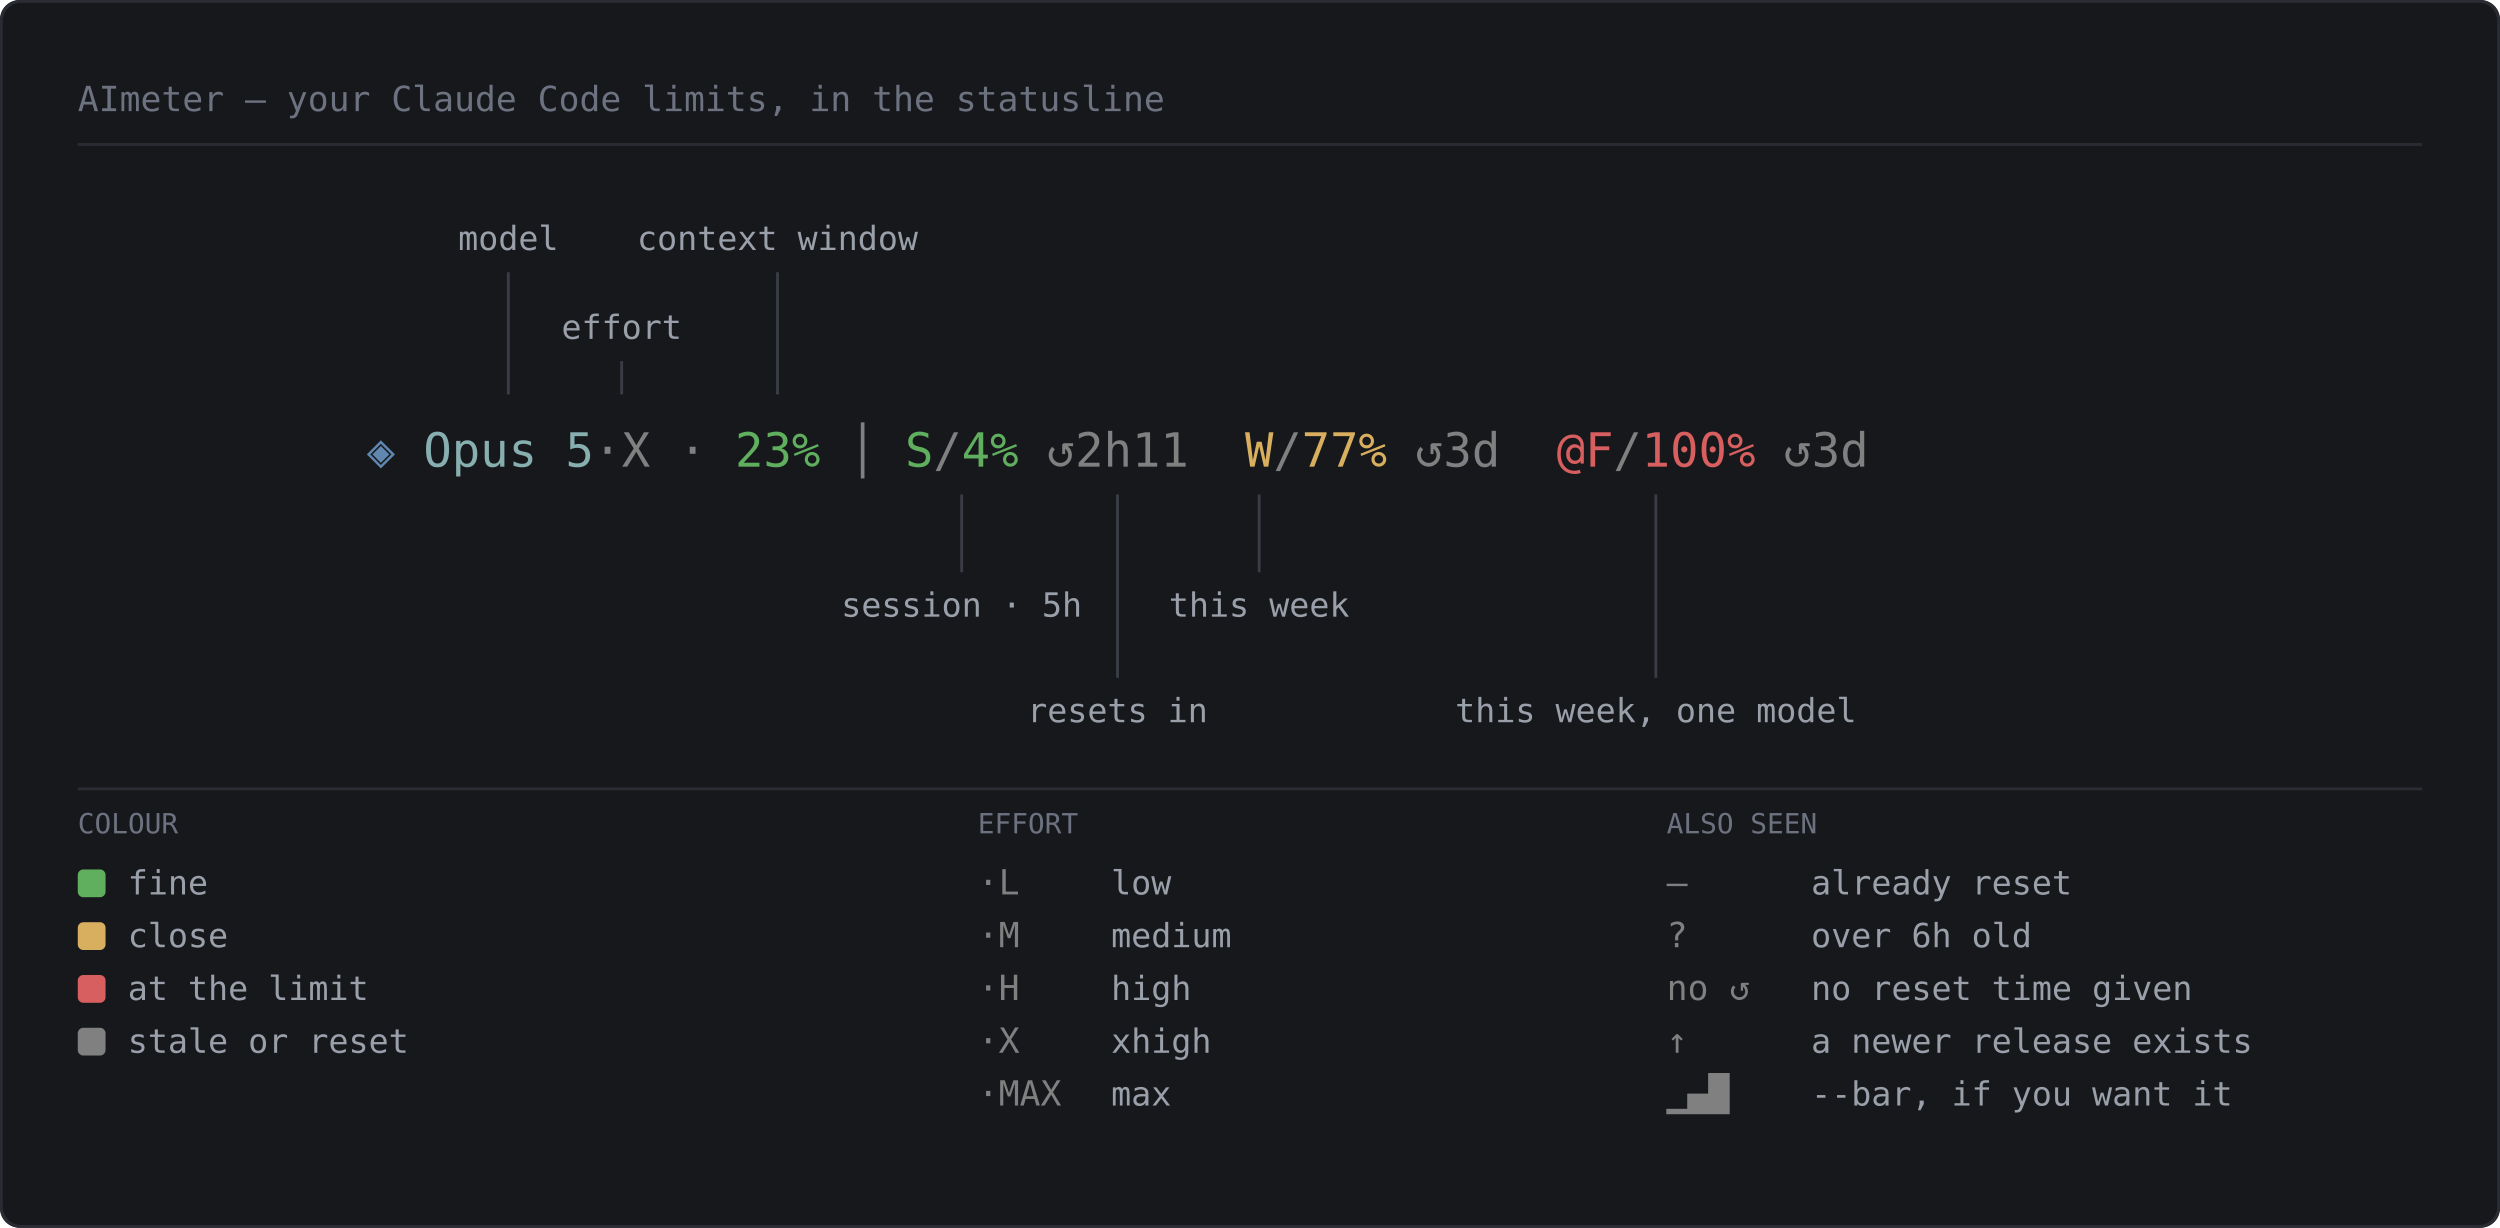
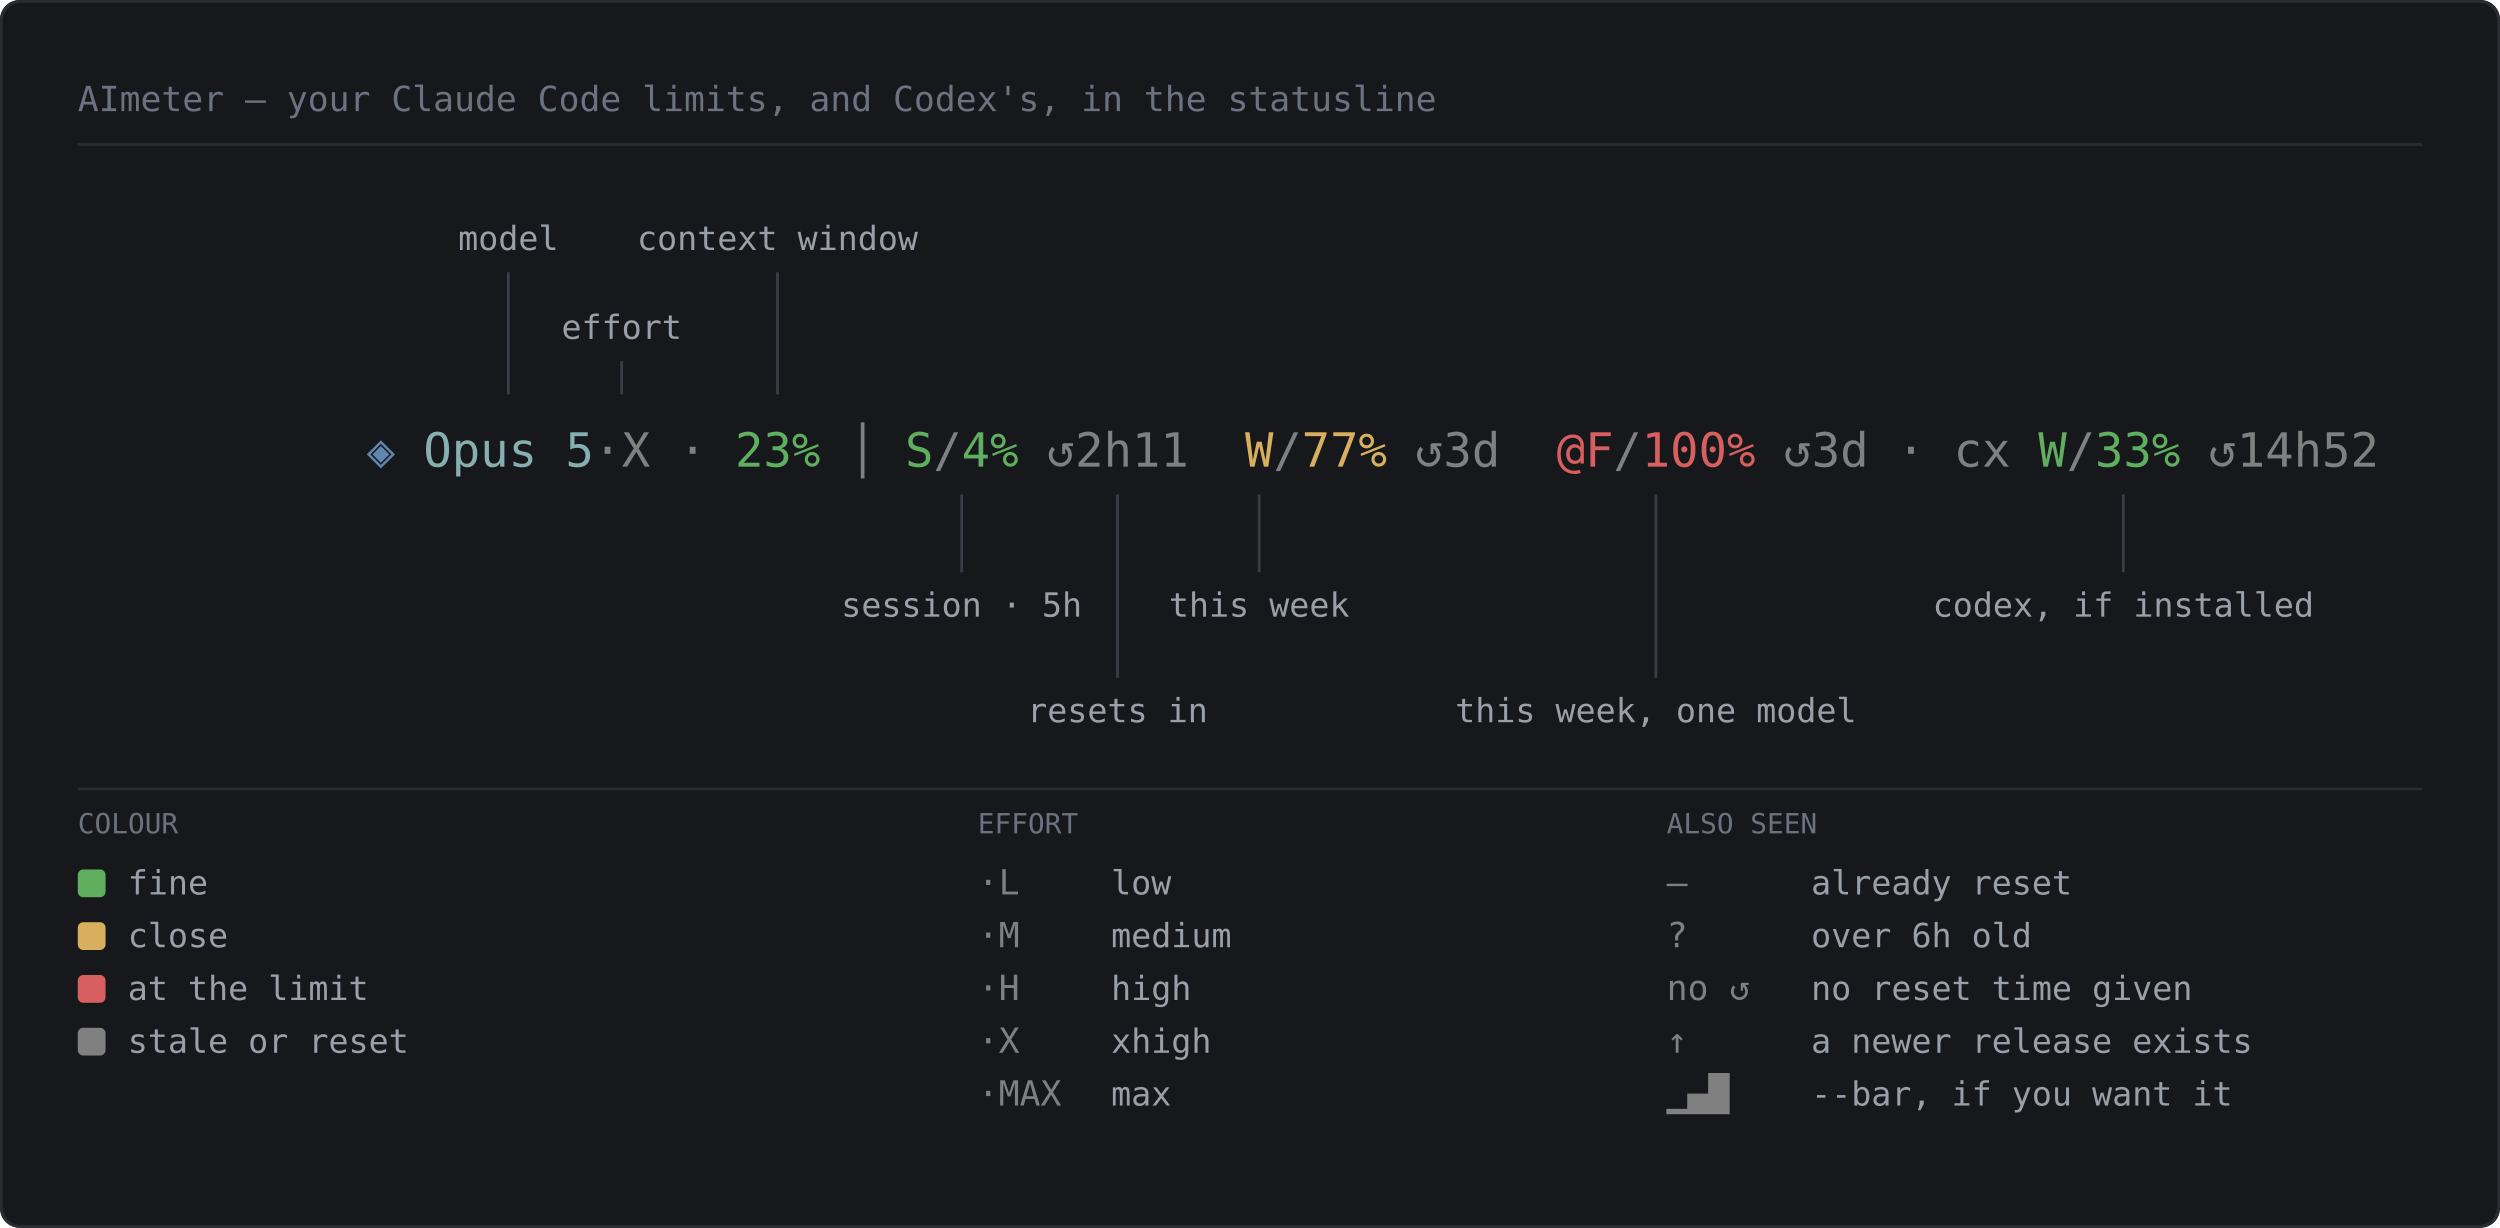
- <svg xmlns="http://www.w3.org/2000/svg" width="900" height="442" viewBox="0 0 900 442" role="img" aria-label="The AImeter statusline segment, annotated: the model, its reasoning effort and how full the context window is, then the 5-hour, weekly and model-scoped limits with how much is spent and when each resets.">
+ <svg xmlns="http://www.w3.org/2000/svg" width="900" height="442" viewBox="0 0 900 442" role="img" aria-label="The AImeter statusline segment, annotated: the model, its reasoning effort and how full the context window is, then the 5-hour, weekly and model-scoped limits with how much is spent and when each resets, and last a cx group carrying the same for Codex on a machine that has it.">
  <rect x="0" y="0" width="900" height="442" rx="7" fill="#17181c" />
  <rect x="0.5" y="0.5" width="899" height="441" rx="7" fill="none" stroke="#2a2c33" />
  <text x="132.0" y="168.0" font-family="ui-monospace, SFMono-Regular, Menlo, Consolas, 'DejaVu Sans Mono', monospace" font-size="17.0" textLength="10.2" lengthAdjust="spacing" fill="#5f87af" xml:space="preserve">◈</text>
  <text x="152.4" y="168.0" font-family="ui-monospace, SFMono-Regular, Menlo, Consolas, 'DejaVu Sans Mono', monospace" font-size="17.0" textLength="61.2" lengthAdjust="spacing" fill="#87afaf" xml:space="preserve">Opus 5</text>
  <text x="213.6" y="168.0" font-family="ui-monospace, SFMono-Regular, Menlo, Consolas, 'DejaVu Sans Mono', monospace" font-size="17.0" textLength="20.4" lengthAdjust="spacing" fill="#808080" xml:space="preserve">·X</text>
  <text x="234.0" y="168.0" font-family="ui-monospace, SFMono-Regular, Menlo, Consolas, 'DejaVu Sans Mono', monospace" font-size="17.0" textLength="30.6" lengthAdjust="spacing" fill="#808080" xml:space="preserve"> · </text>
  <text x="264.6" y="168.0" font-family="ui-monospace, SFMono-Regular, Menlo, Consolas, 'DejaVu Sans Mono', monospace" font-size="17.0" textLength="30.6" lengthAdjust="spacing" fill="#5faf5f" xml:space="preserve">23%</text>
  <text x="295.2" y="168.0" font-family="ui-monospace, SFMono-Regular, Menlo, Consolas, 'DejaVu Sans Mono', monospace" font-size="17.0" textLength="30.6" lengthAdjust="spacing" fill="#808080" xml:space="preserve"> │ </text>
  <text x="325.8" y="168.0" font-family="ui-monospace, SFMono-Regular, Menlo, Consolas, 'DejaVu Sans Mono', monospace" font-size="17.0" textLength="10.2" lengthAdjust="spacing" fill="#5faf5f" xml:space="preserve">S</text>
  <text x="336.0" y="168.0" font-family="ui-monospace, SFMono-Regular, Menlo, Consolas, 'DejaVu Sans Mono', monospace" font-size="17.0" textLength="10.2" lengthAdjust="spacing" fill="#808080" xml:space="preserve">/</text>
  <text x="346.2" y="168.0" font-family="ui-monospace, SFMono-Regular, Menlo, Consolas, 'DejaVu Sans Mono', monospace" font-size="17.0" textLength="20.4" lengthAdjust="spacing" fill="#5faf5f" xml:space="preserve">4%</text>
  <text x="376.8" y="168.0" font-family="ui-monospace, SFMono-Regular, Menlo, Consolas, 'DejaVu Sans Mono', monospace" font-size="17.0" textLength="51.0" lengthAdjust="spacing" fill="#808080" xml:space="preserve">↺2h11</text>
  <text x="448.2" y="168.0" font-family="ui-monospace, SFMono-Regular, Menlo, Consolas, 'DejaVu Sans Mono', monospace" font-size="17.0" textLength="10.2" lengthAdjust="spacing" fill="#d7af5f" xml:space="preserve">W</text>
  <text x="458.4" y="168.0" font-family="ui-monospace, SFMono-Regular, Menlo, Consolas, 'DejaVu Sans Mono', monospace" font-size="17.0" textLength="10.2" lengthAdjust="spacing" fill="#808080" xml:space="preserve">/</text>
  <text x="468.6" y="168.0" font-family="ui-monospace, SFMono-Regular, Menlo, Consolas, 'DejaVu Sans Mono', monospace" font-size="17.0" textLength="30.6" lengthAdjust="spacing" fill="#d7af5f" xml:space="preserve">77%</text>
  <text x="509.4" y="168.0" font-family="ui-monospace, SFMono-Regular, Menlo, Consolas, 'DejaVu Sans Mono', monospace" font-size="17.0" textLength="30.6" lengthAdjust="spacing" fill="#808080" xml:space="preserve">↺3d</text>
  <text x="560.4" y="168.0" font-family="ui-monospace, SFMono-Regular, Menlo, Consolas, 'DejaVu Sans Mono', monospace" font-size="17.0" textLength="20.4" lengthAdjust="spacing" fill="#d75f5f" xml:space="preserve">@F</text>
  <text x="580.8" y="168.0" font-family="ui-monospace, SFMono-Regular, Menlo, Consolas, 'DejaVu Sans Mono', monospace" font-size="17.0" textLength="10.2" lengthAdjust="spacing" fill="#808080" xml:space="preserve">/</text>
  <text x="591.0" y="168.0" font-family="ui-monospace, SFMono-Regular, Menlo, Consolas, 'DejaVu Sans Mono', monospace" font-size="17.0" textLength="40.8" lengthAdjust="spacing" fill="#d75f5f" xml:space="preserve">100%</text>
  <text x="642.0" y="168.0" font-family="ui-monospace, SFMono-Regular, Menlo, Consolas, 'DejaVu Sans Mono', monospace" font-size="17.0" textLength="30.6" lengthAdjust="spacing" fill="#808080" xml:space="preserve">↺3d</text>
-   <text x="28.0" y="40" font-family="ui-monospace, SFMono-Regular, Menlo, Consolas, 'DejaVu Sans Mono', monospace" font-size="12.5" text-anchor="start" fill="#6c7280" xml:space="preserve">AImeter — your Claude Code limits, in the statusline</text>
+   <text x="672.6" y="168.0" font-family="ui-monospace, SFMono-Regular, Menlo, Consolas, 'DejaVu Sans Mono', monospace" font-size="17.0" textLength="61.2" lengthAdjust="spacing" fill="#808080" xml:space="preserve"> · cx </text>
+   <text x="733.8" y="168.0" font-family="ui-monospace, SFMono-Regular, Menlo, Consolas, 'DejaVu Sans Mono', monospace" font-size="17.0" textLength="10.2" lengthAdjust="spacing" fill="#5faf5f" xml:space="preserve">W</text>
+   <text x="744.0" y="168.0" font-family="ui-monospace, SFMono-Regular, Menlo, Consolas, 'DejaVu Sans Mono', monospace" font-size="17.0" textLength="10.2" lengthAdjust="spacing" fill="#808080" xml:space="preserve">/</text>
+   <text x="754.2" y="168.0" font-family="ui-monospace, SFMono-Regular, Menlo, Consolas, 'DejaVu Sans Mono', monospace" font-size="17.0" textLength="30.6" lengthAdjust="spacing" fill="#5faf5f" xml:space="preserve">33%</text>
+   <text x="795.0" y="168.0" font-family="ui-monospace, SFMono-Regular, Menlo, Consolas, 'DejaVu Sans Mono', monospace" font-size="17.0" textLength="61.2" lengthAdjust="spacing" fill="#808080" xml:space="preserve">↺14h52</text>
+   <text x="28.0" y="40" font-family="ui-monospace, SFMono-Regular, Menlo, Consolas, 'DejaVu Sans Mono', monospace" font-size="12.5" text-anchor="start" fill="#6c7280" xml:space="preserve">AImeter — your Claude Code limits, and Codex's, in the statusline</text>
  <line x1="28" y1="52" x2="872" y2="52" stroke="#2a2c33" />
  <line x1="183.0" y1="98" x2="183.0" y2="142.0" stroke="#3a3d46" stroke-width="1" />
  <text x="183.0" y="90" font-family="ui-monospace, SFMono-Regular, Menlo, Consolas, 'DejaVu Sans Mono', monospace" font-size="12" text-anchor="middle" fill="#9aa0aa" xml:space="preserve">model</text>
  <line x1="279.9" y1="98" x2="279.9" y2="142.0" stroke="#3a3d46" stroke-width="1" />
  <text x="279.9" y="90" font-family="ui-monospace, SFMono-Regular, Menlo, Consolas, 'DejaVu Sans Mono', monospace" font-size="12" text-anchor="middle" fill="#9aa0aa" xml:space="preserve">context window</text>
  <line x1="223.8" y1="130" x2="223.8" y2="142.0" stroke="#3a3d46" stroke-width="1" />
  <text x="223.8" y="122" font-family="ui-monospace, SFMono-Regular, Menlo, Consolas, 'DejaVu Sans Mono', monospace" font-size="12" text-anchor="middle" fill="#9aa0aa" xml:space="preserve">effort</text>
  <line x1="346.2" y1="178.0" x2="346.2" y2="206" stroke="#3a3d46" stroke-width="1" />
  <text x="346.2" y="222" font-family="ui-monospace, SFMono-Regular, Menlo, Consolas, 'DejaVu Sans Mono', monospace" font-size="12" text-anchor="middle" fill="#9aa0aa" xml:space="preserve">session · 5h</text>
  <line x1="453.3" y1="178.0" x2="453.3" y2="206" stroke="#3a3d46" stroke-width="1" />
  <text x="453.3" y="222" font-family="ui-monospace, SFMono-Regular, Menlo, Consolas, 'DejaVu Sans Mono', monospace" font-size="12" text-anchor="middle" fill="#9aa0aa" xml:space="preserve">this week</text>
  <line x1="402.3" y1="178.0" x2="402.3" y2="244" stroke="#3a3d46" stroke-width="1" />
  <text x="402.3" y="260" font-family="ui-monospace, SFMono-Regular, Menlo, Consolas, 'DejaVu Sans Mono', monospace" font-size="12" text-anchor="middle" fill="#9aa0aa" xml:space="preserve">resets in</text>
  <line x1="596.1" y1="178.0" x2="596.1" y2="244" stroke="#3a3d46" stroke-width="1" />
  <text x="596.1" y="260" font-family="ui-monospace, SFMono-Regular, Menlo, Consolas, 'DejaVu Sans Mono', monospace" font-size="12" text-anchor="middle" fill="#9aa0aa" xml:space="preserve">this week, one model</text>
+   <line x1="764.4" y1="178.0" x2="764.4" y2="206" stroke="#3a3d46" stroke-width="1" />
+   <text x="764.4" y="222" font-family="ui-monospace, SFMono-Regular, Menlo, Consolas, 'DejaVu Sans Mono', monospace" font-size="12" text-anchor="middle" fill="#9aa0aa" xml:space="preserve">codex, if installed</text>
  <line x1="28" y1="284" x2="872" y2="284" stroke="#2a2c33" />
  <text x="28.0" y="300" font-family="ui-monospace, SFMono-Regular, Menlo, Consolas, 'DejaVu Sans Mono', monospace" font-size="10" text-anchor="start" fill="#6c7280" xml:space="preserve">COLOUR</text>
  <text x="352.0" y="300" font-family="ui-monospace, SFMono-Regular, Menlo, Consolas, 'DejaVu Sans Mono', monospace" font-size="10" text-anchor="start" fill="#6c7280" xml:space="preserve">EFFORT</text>
  <text x="600.0" y="300" font-family="ui-monospace, SFMono-Regular, Menlo, Consolas, 'DejaVu Sans Mono', monospace" font-size="10" text-anchor="start" fill="#6c7280" xml:space="preserve">ALSO SEEN</text>
  <rect x="28" y="313" width="10" height="10" rx="2" fill="#5faf5f" />
  <text x="46.0" y="322" font-family="ui-monospace, SFMono-Regular, Menlo, Consolas, 'DejaVu Sans Mono', monospace" font-size="12" text-anchor="start" fill="#9aa0aa" xml:space="preserve">fine</text>
  <rect x="28" y="332" width="10" height="10" rx="2" fill="#d7af5f" />
  <text x="46.0" y="341" font-family="ui-monospace, SFMono-Regular, Menlo, Consolas, 'DejaVu Sans Mono', monospace" font-size="12" text-anchor="start" fill="#9aa0aa" xml:space="preserve">close</text>
  <rect x="28" y="351" width="10" height="10" rx="2" fill="#d75f5f" />
  <text x="46.0" y="360" font-family="ui-monospace, SFMono-Regular, Menlo, Consolas, 'DejaVu Sans Mono', monospace" font-size="12" text-anchor="start" fill="#9aa0aa" xml:space="preserve">at the limit</text>
  <rect x="28" y="370" width="10" height="10" rx="2" fill="#808080" />
  <text x="46.0" y="379" font-family="ui-monospace, SFMono-Regular, Menlo, Consolas, 'DejaVu Sans Mono', monospace" font-size="12" text-anchor="start" fill="#9aa0aa" xml:space="preserve">stale or reset</text>
  <text x="352.0" y="322" font-family="ui-monospace, SFMono-Regular, Menlo, Consolas, 'DejaVu Sans Mono', monospace" font-size="12.5" text-anchor="start" fill="#808080" xml:space="preserve">·L</text>
  <text x="400.0" y="322" font-family="ui-monospace, SFMono-Regular, Menlo, Consolas, 'DejaVu Sans Mono', monospace" font-size="12" text-anchor="start" fill="#9aa0aa" xml:space="preserve">low</text>
  <text x="352.0" y="341" font-family="ui-monospace, SFMono-Regular, Menlo, Consolas, 'DejaVu Sans Mono', monospace" font-size="12.5" text-anchor="start" fill="#808080" xml:space="preserve">·M</text>
  <text x="400.0" y="341" font-family="ui-monospace, SFMono-Regular, Menlo, Consolas, 'DejaVu Sans Mono', monospace" font-size="12" text-anchor="start" fill="#9aa0aa" xml:space="preserve">medium</text>
  <text x="352.0" y="360" font-family="ui-monospace, SFMono-Regular, Menlo, Consolas, 'DejaVu Sans Mono', monospace" font-size="12.5" text-anchor="start" fill="#808080" xml:space="preserve">·H</text>
  <text x="400.0" y="360" font-family="ui-monospace, SFMono-Regular, Menlo, Consolas, 'DejaVu Sans Mono', monospace" font-size="12" text-anchor="start" fill="#9aa0aa" xml:space="preserve">high</text>
  <text x="352.0" y="379" font-family="ui-monospace, SFMono-Regular, Menlo, Consolas, 'DejaVu Sans Mono', monospace" font-size="12.5" text-anchor="start" fill="#808080" xml:space="preserve">·X</text>
  <text x="400.0" y="379" font-family="ui-monospace, SFMono-Regular, Menlo, Consolas, 'DejaVu Sans Mono', monospace" font-size="12" text-anchor="start" fill="#9aa0aa" xml:space="preserve">xhigh</text>
  <text x="352.0" y="398" font-family="ui-monospace, SFMono-Regular, Menlo, Consolas, 'DejaVu Sans Mono', monospace" font-size="12.5" text-anchor="start" fill="#808080" xml:space="preserve">·MAX</text>
  <text x="400.0" y="398" font-family="ui-monospace, SFMono-Regular, Menlo, Consolas, 'DejaVu Sans Mono', monospace" font-size="12" text-anchor="start" fill="#9aa0aa" xml:space="preserve">max</text>
  <text x="600.0" y="322" font-family="ui-monospace, SFMono-Regular, Menlo, Consolas, 'DejaVu Sans Mono', monospace" font-size="12.5" text-anchor="start" fill="#808080" xml:space="preserve">—</text>
  <text x="652.0" y="322" font-family="ui-monospace, SFMono-Regular, Menlo, Consolas, 'DejaVu Sans Mono', monospace" font-size="12" text-anchor="start" fill="#9aa0aa" xml:space="preserve">already reset</text>
  <text x="600.0" y="341" font-family="ui-monospace, SFMono-Regular, Menlo, Consolas, 'DejaVu Sans Mono', monospace" font-size="12.5" text-anchor="start" fill="#808080" xml:space="preserve">?</text>
  <text x="652.0" y="341" font-family="ui-monospace, SFMono-Regular, Menlo, Consolas, 'DejaVu Sans Mono', monospace" font-size="12" text-anchor="start" fill="#9aa0aa" xml:space="preserve">over 6h old</text>
  <text x="600.0" y="360" font-family="ui-monospace, SFMono-Regular, Menlo, Consolas, 'DejaVu Sans Mono', monospace" font-size="12.5" text-anchor="start" fill="#808080" xml:space="preserve">no ↺</text>
  <text x="652.0" y="360" font-family="ui-monospace, SFMono-Regular, Menlo, Consolas, 'DejaVu Sans Mono', monospace" font-size="12" text-anchor="start" fill="#9aa0aa" xml:space="preserve">no reset time given</text>
  <text x="600.0" y="379" font-family="ui-monospace, SFMono-Regular, Menlo, Consolas, 'DejaVu Sans Mono', monospace" font-size="12.5" text-anchor="start" fill="#808080" xml:space="preserve">↑</text>
  <text x="652.0" y="379" font-family="ui-monospace, SFMono-Regular, Menlo, Consolas, 'DejaVu Sans Mono', monospace" font-size="12" text-anchor="start" fill="#9aa0aa" xml:space="preserve">a newer release exists</text>
  <text x="600.0" y="398" font-family="ui-monospace, SFMono-Regular, Menlo, Consolas, 'DejaVu Sans Mono', monospace" font-size="12.5" text-anchor="start" fill="#808080" xml:space="preserve">▁▄█</text>
  <text x="652.0" y="398" font-family="ui-monospace, SFMono-Regular, Menlo, Consolas, 'DejaVu Sans Mono', monospace" font-size="12" text-anchor="start" fill="#9aa0aa" xml:space="preserve">--bar, if you want it</text>
</svg>
